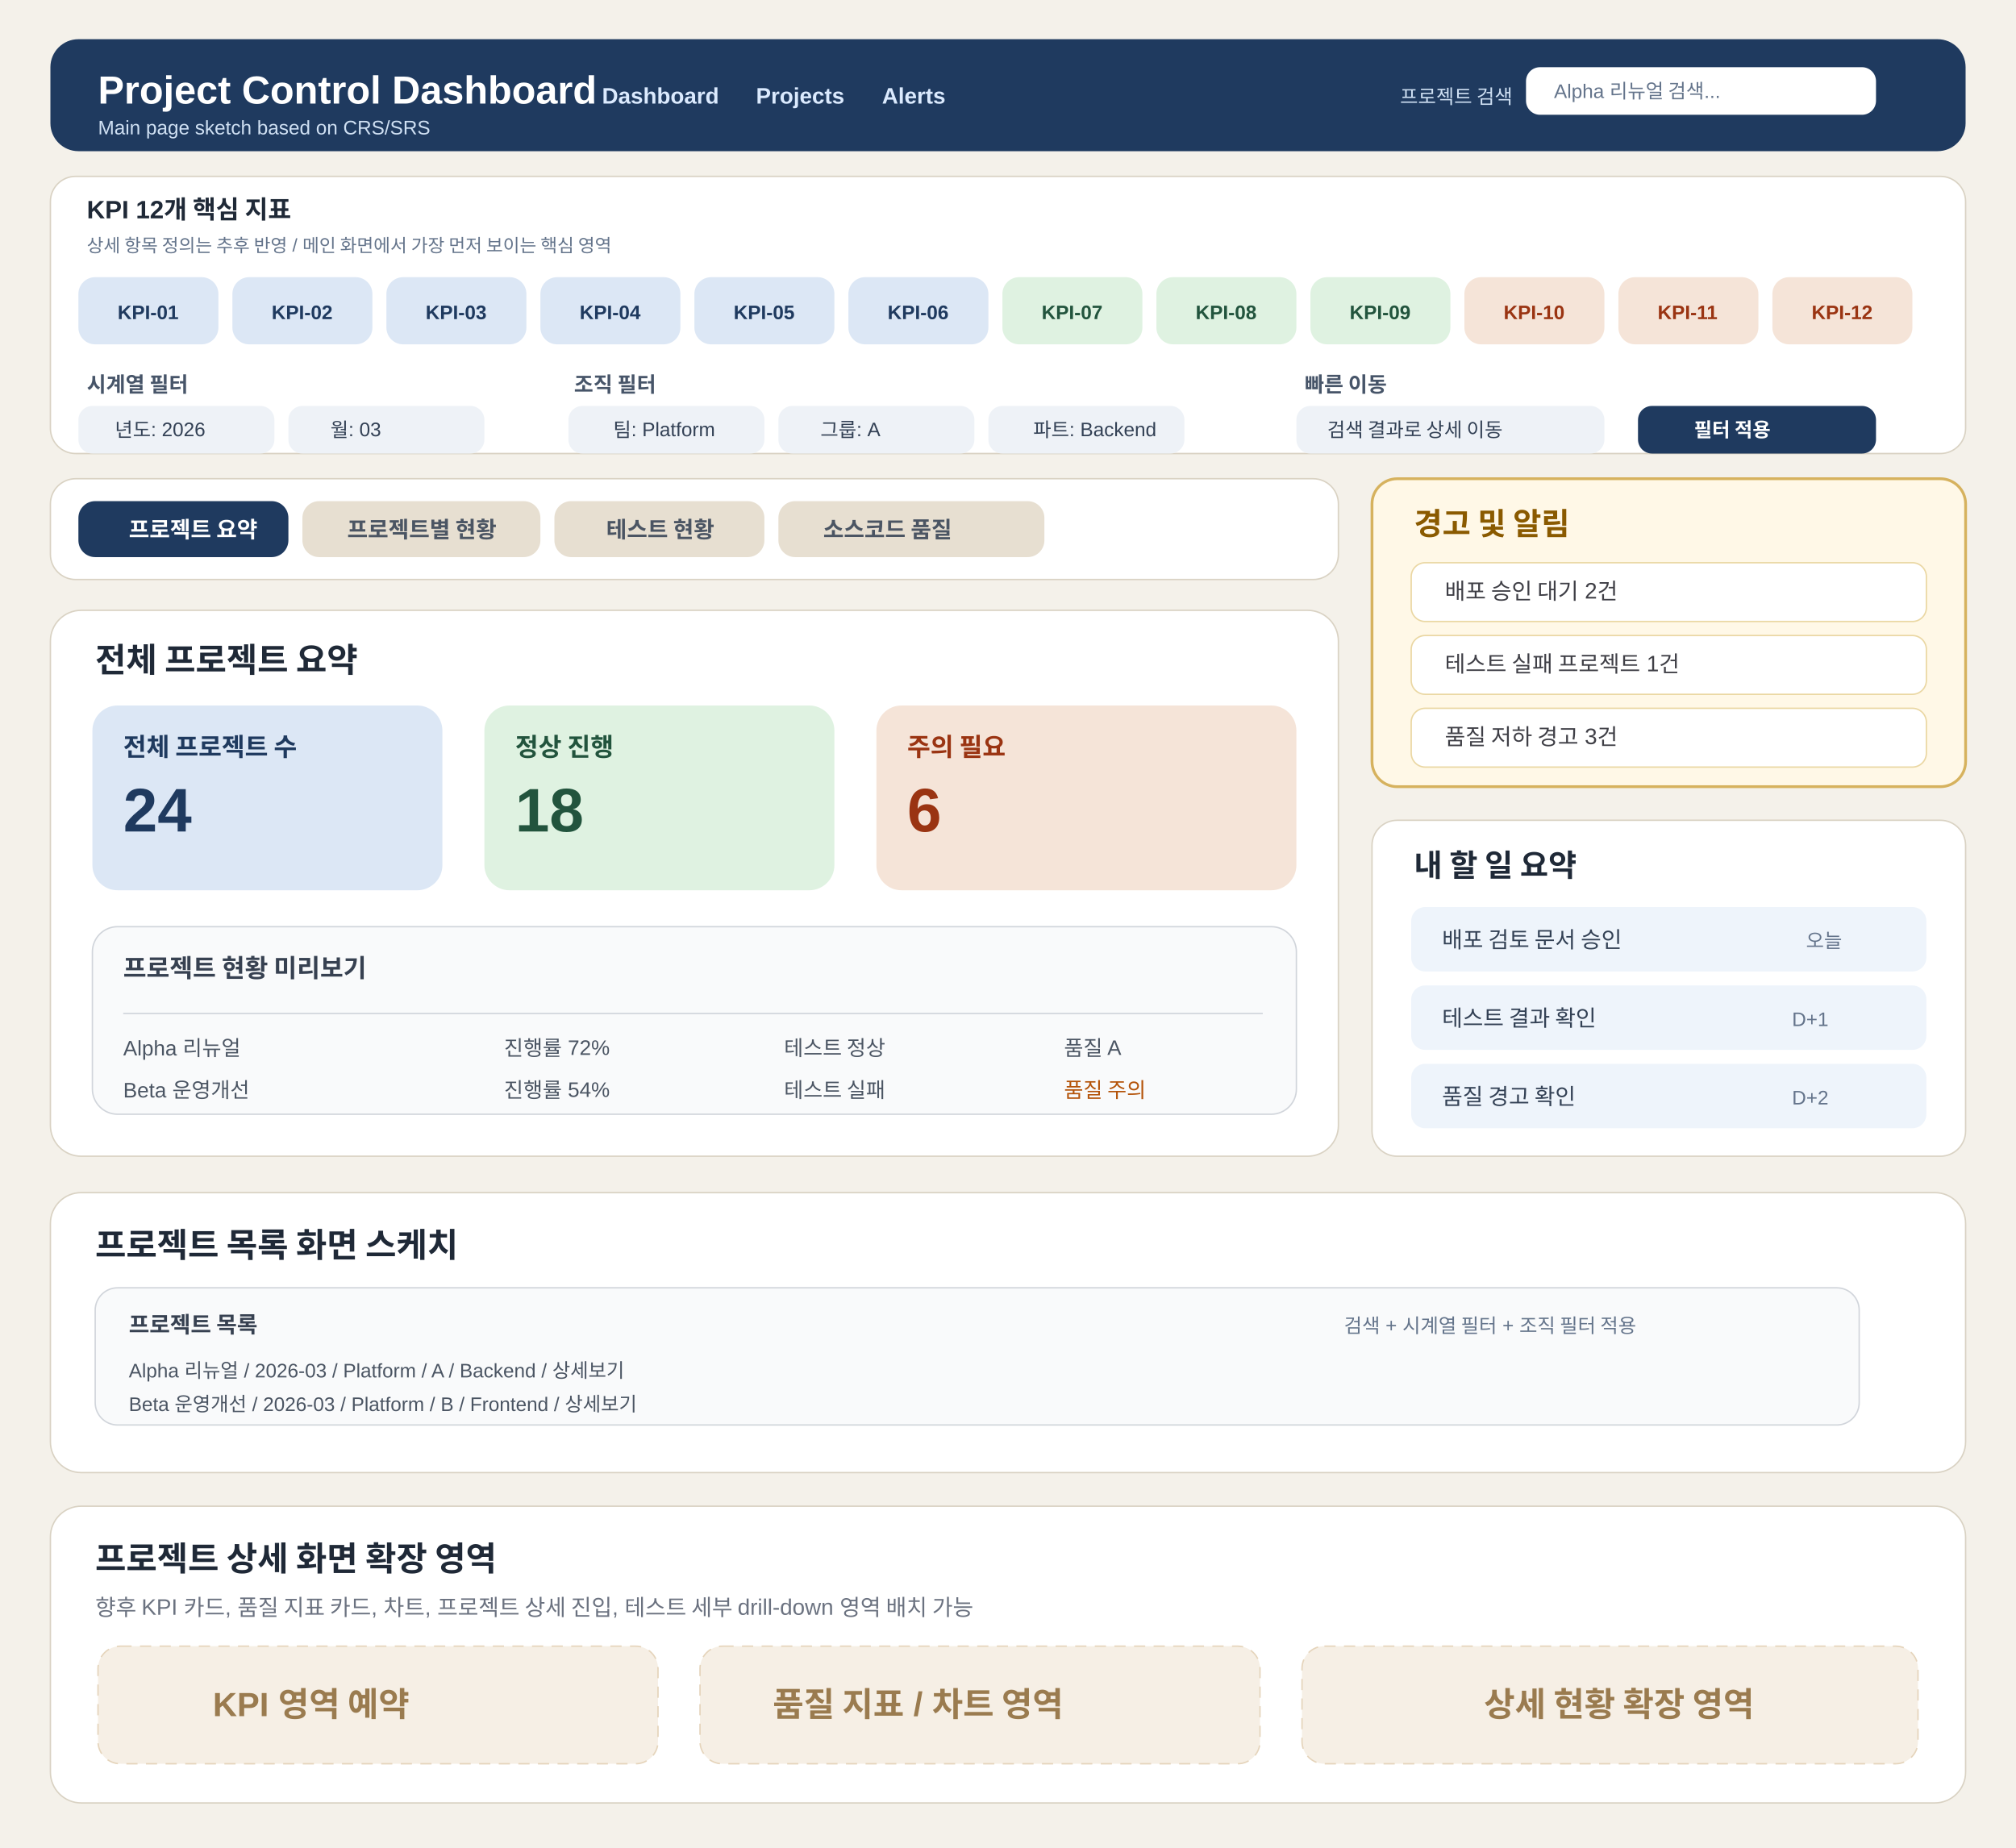
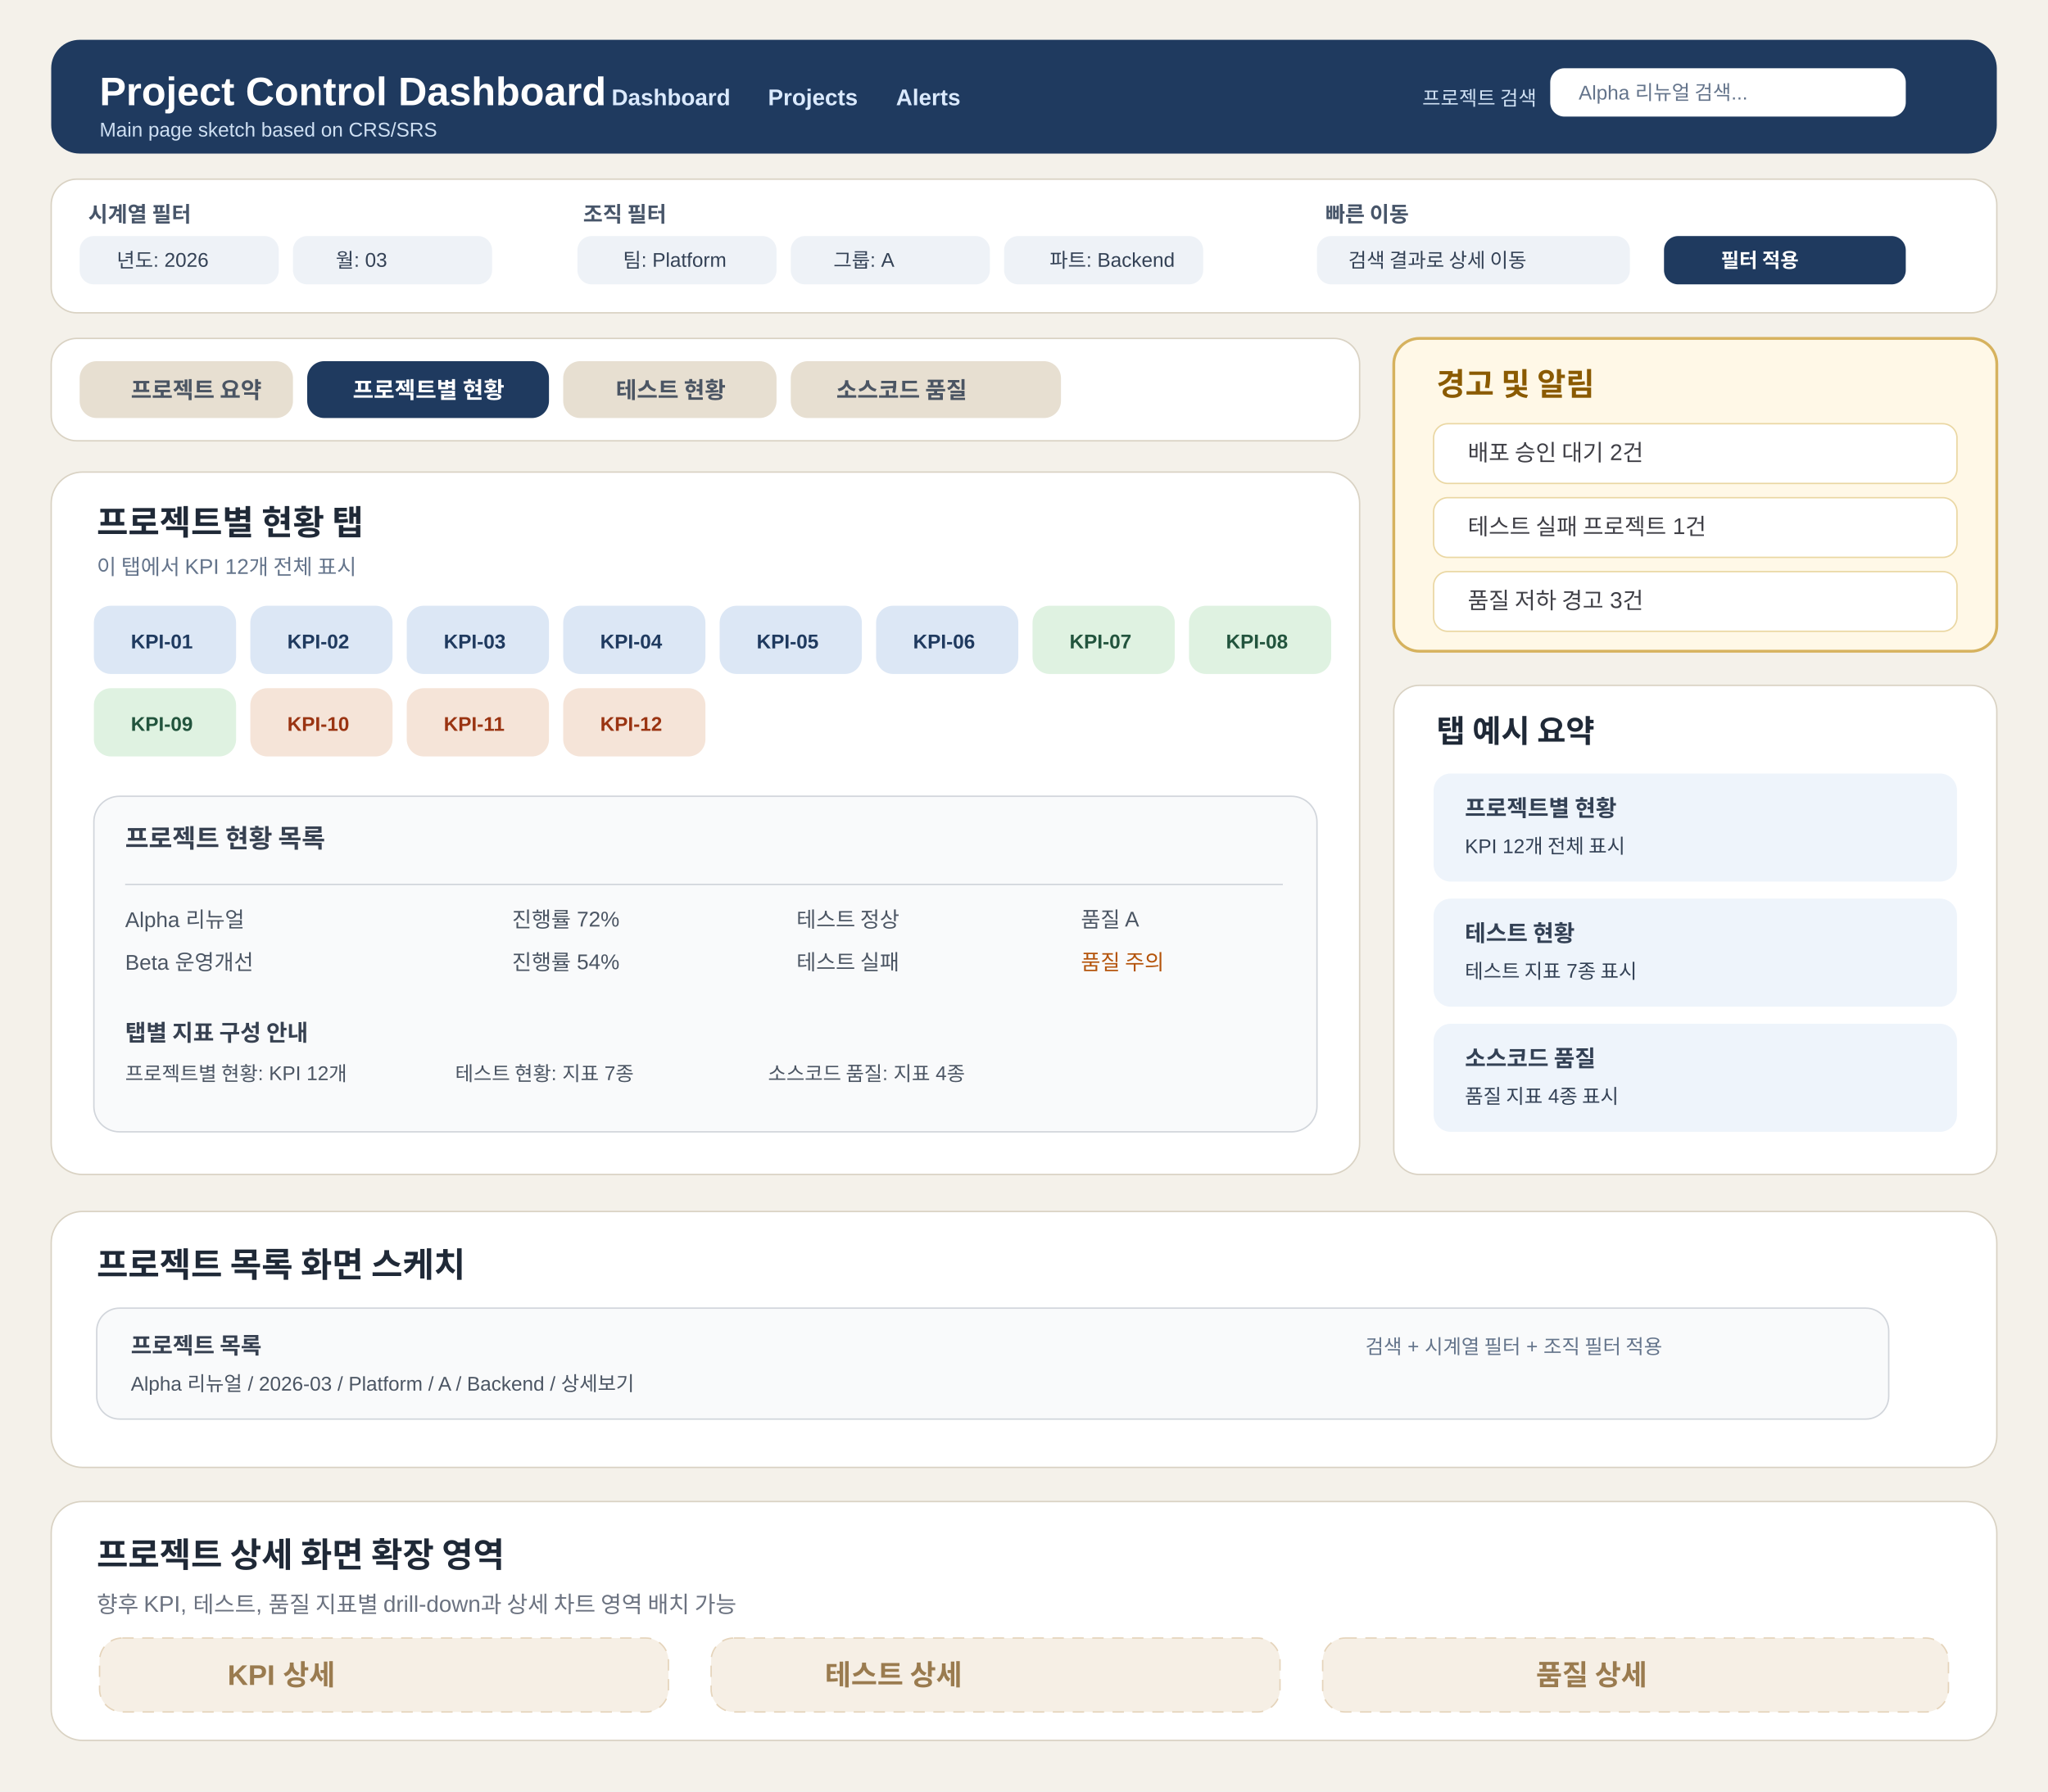
- <svg xmlns="http://www.w3.org/2000/svg" width="1440" height="1320" viewBox="0 0 1440 1320">
-   <rect width="1440" height="1320" fill="#f4f1ea" />
+ <svg xmlns="http://www.w3.org/2000/svg" width="1440" height="1260" viewBox="0 0 1440 1260">
+   <rect width="1440" height="1260" fill="#f4f1ea" />
  <rect x="36" y="28" width="1368" height="80" rx="20" fill="#1f3a5f" />
  <text x="70" y="74" font-family="Arial, sans-serif" font-size="28" font-weight="700" fill="#ffffff">Project Control Dashboard</text>
  <text x="70" y="96" font-family="Arial, sans-serif" font-size="14" fill="#cfe0f3">Main page sketch based on CRS/SRS</text>
  <text x="430" y="74" font-family="Arial, sans-serif" font-size="16" font-weight="700" fill="#dbeafe">Dashboard</text>
  <text x="540" y="74" font-family="Arial, sans-serif" font-size="16" font-weight="700" fill="#dbeafe">Projects</text>
  <text x="630" y="74" font-family="Arial, sans-serif" font-size="16" font-weight="700" fill="#dbeafe">Alerts</text>
  <text x="1000" y="74" font-family="Arial, sans-serif" font-size="14" fill="#cfe0f3">프로젝트 검색</text>
  <rect x="1090" y="48" width="250" height="34" rx="10" fill="#ffffff" />
  <text x="1110" y="70" font-family="Arial, sans-serif" font-size="14" fill="#64748b">Alpha 리뉴얼 검색...</text>
-   <rect x="36" y="126" width="1368" height="198" rx="18" fill="#ffffff" stroke="#d9d2c3" />
-   <text x="62" y="156" font-family="Arial, sans-serif" font-size="18" font-weight="700" fill="#1f2937">KPI 12개 핵심 지표</text>
-   <text x="62" y="180" font-family="Arial, sans-serif" font-size="13" fill="#64748b">상세 항목 정의는 추후 반영 / 메인 화면에서 가장 먼저 보이는 핵심 영역</text>
-   <rect x="56" y="198" width="100" height="48" rx="12" fill="#dce7f5" />
-   <rect x="166" y="198" width="100" height="48" rx="12" fill="#dce7f5" />
-   <rect x="276" y="198" width="100" height="48" rx="12" fill="#dce7f5" />
-   <rect x="386" y="198" width="100" height="48" rx="12" fill="#dce7f5" />
-   <rect x="496" y="198" width="100" height="48" rx="12" fill="#dce7f5" />
-   <rect x="606" y="198" width="100" height="48" rx="12" fill="#dce7f5" />
-   <rect x="716" y="198" width="100" height="48" rx="12" fill="#dff2e1" />
-   <rect x="826" y="198" width="100" height="48" rx="12" fill="#dff2e1" />
-   <rect x="936" y="198" width="100" height="48" rx="12" fill="#dff2e1" />
-   <rect x="1046" y="198" width="100" height="48" rx="12" fill="#f5e4d8" />
-   <rect x="1156" y="198" width="100" height="48" rx="12" fill="#f5e4d8" />
-   <rect x="1266" y="198" width="100" height="48" rx="12" fill="#f5e4d8" />
-   <text x="84" y="228" font-family="Arial, sans-serif" font-size="14" font-weight="700" fill="#1f3a5f">KPI-01</text>
-   <text x="194" y="228" font-family="Arial, sans-serif" font-size="14" font-weight="700" fill="#1f3a5f">KPI-02</text>
-   <text x="304" y="228" font-family="Arial, sans-serif" font-size="14" font-weight="700" fill="#1f3a5f">KPI-03</text>
-   <text x="414" y="228" font-family="Arial, sans-serif" font-size="14" font-weight="700" fill="#1f3a5f">KPI-04</text>
-   <text x="524" y="228" font-family="Arial, sans-serif" font-size="14" font-weight="700" fill="#1f3a5f">KPI-05</text>
-   <text x="634" y="228" font-family="Arial, sans-serif" font-size="14" font-weight="700" fill="#1f3a5f">KPI-06</text>
-   <text x="744" y="228" font-family="Arial, sans-serif" font-size="14" font-weight="700" fill="#22543d">KPI-07</text>
-   <text x="854" y="228" font-family="Arial, sans-serif" font-size="14" font-weight="700" fill="#22543d">KPI-08</text>
-   <text x="964" y="228" font-family="Arial, sans-serif" font-size="14" font-weight="700" fill="#22543d">KPI-09</text>
-   <text x="1074" y="228" font-family="Arial, sans-serif" font-size="14" font-weight="700" fill="#9a3412">KPI-10</text>
-   <text x="1184" y="228" font-family="Arial, sans-serif" font-size="14" font-weight="700" fill="#9a3412">KPI-11</text>
-   <text x="1294" y="228" font-family="Arial, sans-serif" font-size="14" font-weight="700" fill="#9a3412">KPI-12</text>
-   <text x="62" y="280" font-family="Arial, sans-serif" font-size="15" font-weight="700" fill="#475569">시계열 필터</text>
-   <rect x="56" y="290" width="140" height="34" rx="10" fill="#eef2f7" />
-   <rect x="206" y="290" width="140" height="34" rx="10" fill="#eef2f7" />
-   <text x="82" y="312" font-family="Arial, sans-serif" font-size="14" fill="#334155">년도: 2026</text>
-   <text x="236" y="312" font-family="Arial, sans-serif" font-size="14" fill="#334155">월: 03</text>
-   <text x="410" y="280" font-family="Arial, sans-serif" font-size="15" font-weight="700" fill="#475569">조직 필터</text>
-   <rect x="406" y="290" width="140" height="34" rx="10" fill="#eef2f7" />
-   <rect x="556" y="290" width="140" height="34" rx="10" fill="#eef2f7" />
-   <rect x="706" y="290" width="140" height="34" rx="10" fill="#eef2f7" />
-   <text x="438" y="312" font-family="Arial, sans-serif" font-size="14" fill="#334155">팀: Platform</text>
-   <text x="586" y="312" font-family="Arial, sans-serif" font-size="14" fill="#334155">그룹: A</text>
-   <text x="738" y="312" font-family="Arial, sans-serif" font-size="14" fill="#334155">파트: Backend</text>
-   <text x="932" y="280" font-family="Arial, sans-serif" font-size="15" font-weight="700" fill="#475569">빠른 이동</text>
-   <rect x="926" y="290" width="220" height="34" rx="10" fill="#eef2f7" />
-   <text x="948" y="312" font-family="Arial, sans-serif" font-size="14" fill="#334155">검색 결과로 상세 이동</text>
-   <rect x="1170" y="290" width="170" height="34" rx="10" fill="#1f3a5f" />
-   <text x="1210" y="312" font-family="Arial, sans-serif" font-size="14" font-weight="700" fill="#ffffff">필터 적용</text>
-   <rect x="36" y="342" width="920" height="72" rx="18" fill="#ffffff" stroke="#d9d2c3" />
-   <rect x="56" y="358" width="150" height="40" rx="12" fill="#1f3a5f" />
-   <rect x="216" y="358" width="170" height="40" rx="12" fill="#e7dfd1" />
-   <rect x="396" y="358" width="150" height="40" rx="12" fill="#e7dfd1" />
-   <rect x="556" y="358" width="190" height="40" rx="12" fill="#e7dfd1" />
-   <text x="92" y="384" font-family="Arial, sans-serif" font-size="16" font-weight="700" fill="#ffffff">프로젝트 요약</text>
-   <text x="248" y="384" font-family="Arial, sans-serif" font-size="16" font-weight="700" fill="#4b5563">프로젝트별 현황</text>
-   <text x="433" y="384" font-family="Arial, sans-serif" font-size="16" font-weight="700" fill="#4b5563">테스트 현황</text>
-   <text x="588" y="384" font-family="Arial, sans-serif" font-size="16" font-weight="700" fill="#4b5563">소스코드 품질</text>
-   <rect x="980" y="342" width="424" height="220" rx="18" fill="#fff8e7" stroke="#d6b25e" stroke-width="2" />
-   <text x="1010" y="382" font-family="Arial, sans-serif" font-size="22" font-weight="700" fill="#8a5a00">경고 및 알림</text>
+   <rect x="36" y="126" width="1368" height="94" rx="18" fill="#ffffff" stroke="#d9d2c3" />
+   <text x="62" y="156" font-family="Arial, sans-serif" font-size="15" font-weight="700" fill="#475569">시계열 필터</text>
+   <rect x="56" y="166" width="140" height="34" rx="10" fill="#eef2f7" />
+   <rect x="206" y="166" width="140" height="34" rx="10" fill="#eef2f7" />
+   <text x="82" y="188" font-family="Arial, sans-serif" font-size="14" fill="#334155">년도: 2026</text>
+   <text x="236" y="188" font-family="Arial, sans-serif" font-size="14" fill="#334155">월: 03</text>
+   <text x="410" y="156" font-family="Arial, sans-serif" font-size="15" font-weight="700" fill="#475569">조직 필터</text>
+   <rect x="406" y="166" width="140" height="34" rx="10" fill="#eef2f7" />
+   <rect x="556" y="166" width="140" height="34" rx="10" fill="#eef2f7" />
+   <rect x="706" y="166" width="140" height="34" rx="10" fill="#eef2f7" />
+   <text x="438" y="188" font-family="Arial, sans-serif" font-size="14" fill="#334155">팀: Platform</text>
+   <text x="586" y="188" font-family="Arial, sans-serif" font-size="14" fill="#334155">그룹: A</text>
+   <text x="738" y="188" font-family="Arial, sans-serif" font-size="14" fill="#334155">파트: Backend</text>
+   <text x="932" y="156" font-family="Arial, sans-serif" font-size="15" font-weight="700" fill="#475569">빠른 이동</text>
+   <rect x="926" y="166" width="220" height="34" rx="10" fill="#eef2f7" />
+   <text x="948" y="188" font-family="Arial, sans-serif" font-size="14" fill="#334155">검색 결과로 상세 이동</text>
+   <rect x="1170" y="166" width="170" height="34" rx="10" fill="#1f3a5f" />
+   <text x="1210" y="188" font-family="Arial, sans-serif" font-size="14" font-weight="700" fill="#ffffff">필터 적용</text>
+   <rect x="36" y="238" width="920" height="72" rx="18" fill="#ffffff" stroke="#d9d2c3" />
+   <rect x="56" y="254" width="150" height="40" rx="12" fill="#e7dfd1" />
+   <rect x="216" y="254" width="170" height="40" rx="12" fill="#1f3a5f" />
+   <rect x="396" y="254" width="150" height="40" rx="12" fill="#e7dfd1" />
+   <rect x="556" y="254" width="190" height="40" rx="12" fill="#e7dfd1" />
+   <text x="92" y="280" font-family="Arial, sans-serif" font-size="16" font-weight="700" fill="#4b5563">프로젝트 요약</text>
+   <text x="248" y="280" font-family="Arial, sans-serif" font-size="16" font-weight="700" fill="#ffffff">프로젝트별 현황</text>
+   <text x="433" y="280" font-family="Arial, sans-serif" font-size="16" font-weight="700" fill="#4b5563">테스트 현황</text>
+   <text x="588" y="280" font-family="Arial, sans-serif" font-size="16" font-weight="700" fill="#4b5563">소스코드 품질</text>
+   <rect x="980" y="238" width="424" height="220" rx="18" fill="#fff8e7" stroke="#d6b25e" stroke-width="2" />
+   <text x="1010" y="278" font-family="Arial, sans-serif" font-size="22" font-weight="700" fill="#8a5a00">경고 및 알림</text>
+   <rect x="1008" y="298" width="368" height="42" rx="10" fill="#ffffff" stroke="#ead7a3" />
+   <rect x="1008" y="350" width="368" height="42" rx="10" fill="#ffffff" stroke="#ead7a3" />
  <rect x="1008" y="402" width="368" height="42" rx="10" fill="#ffffff" stroke="#ead7a3" />
-   <rect x="1008" y="454" width="368" height="42" rx="10" fill="#ffffff" stroke="#ead7a3" />
-   <rect x="1008" y="506" width="368" height="42" rx="10" fill="#ffffff" stroke="#ead7a3" />
-   <text x="1032" y="428" font-family="Arial, sans-serif" font-size="16" fill="#3f3f46">배포 승인 대기 2건</text>
-   <text x="1032" y="480" font-family="Arial, sans-serif" font-size="16" fill="#3f3f46">테스트 실패 프로젝트 1건</text>
-   <text x="1032" y="532" font-family="Arial, sans-serif" font-size="16" fill="#3f3f46">품질 저하 경고 3건</text>
-   <rect x="36" y="436" width="920" height="390" rx="22" fill="#ffffff" stroke="#d9d2c3" />
-   <text x="68" y="480" font-family="Arial, sans-serif" font-size="24" font-weight="700" fill="#1f2937">전체 프로젝트 요약</text>
-   <rect x="66" y="504" width="250" height="132" rx="18" fill="#dce7f5" />
-   <rect x="346" y="504" width="250" height="132" rx="18" fill="#dff2e1" />
-   <rect x="626" y="504" width="300" height="132" rx="18" fill="#f5e4d8" />
-   <text x="88" y="540" font-family="Arial, sans-serif" font-size="18" font-weight="700" fill="#1f3a5f">전체 프로젝트 수</text>
-   <text x="88" y="594" font-family="Arial, sans-serif" font-size="44" font-weight="700" fill="#1f3a5f">24</text>
-   <text x="368" y="540" font-family="Arial, sans-serif" font-size="18" font-weight="700" fill="#22543d">정상 진행</text>
-   <text x="368" y="594" font-family="Arial, sans-serif" font-size="44" font-weight="700" fill="#22543d">18</text>
-   <text x="648" y="540" font-family="Arial, sans-serif" font-size="18" font-weight="700" fill="#9a3412">주의 필요</text>
-   <text x="648" y="594" font-family="Arial, sans-serif" font-size="44" font-weight="700" fill="#9a3412">6</text>
-   <rect x="66" y="662" width="860" height="134" rx="18" fill="#f9fafb" stroke="#d1d5db" />
-   <text x="88" y="698" font-family="Arial, sans-serif" font-size="18" font-weight="700" fill="#374151">프로젝트 현황 미리보기</text>
-   <line x1="88" y1="724" x2="902" y2="724" stroke="#d1d5db" />
-   <text x="88" y="754" font-family="Arial, sans-serif" font-size="15" fill="#4b5563">Alpha 리뉴얼</text>
-   <text x="360" y="754" font-family="Arial, sans-serif" font-size="15" fill="#4b5563">진행률 72%</text>
-   <text x="560" y="754" font-family="Arial, sans-serif" font-size="15" fill="#4b5563">테스트 정상</text>
-   <text x="760" y="754" font-family="Arial, sans-serif" font-size="15" fill="#4b5563">품질 A</text>
-   <text x="88" y="784" font-family="Arial, sans-serif" font-size="15" fill="#4b5563">Beta 운영개선</text>
-   <text x="360" y="784" font-family="Arial, sans-serif" font-size="15" fill="#4b5563">진행률 54%</text>
-   <text x="560" y="784" font-family="Arial, sans-serif" font-size="15" fill="#4b5563">테스트 실패</text>
-   <text x="760" y="784" font-family="Arial, sans-serif" font-size="15" fill="#b45309">품질 주의</text>
-   <rect x="980" y="586" width="424" height="240" rx="18" fill="#ffffff" stroke="#d9d2c3" />
-   <text x="1010" y="626" font-family="Arial, sans-serif" font-size="22" font-weight="700" fill="#1f2937">내 할 일 요약</text>
-   <rect x="1008" y="648" width="368" height="46" rx="10" fill="#eef4fb" />
-   <rect x="1008" y="704" width="368" height="46" rx="10" fill="#eef4fb" />
-   <rect x="1008" y="760" width="368" height="46" rx="10" fill="#eef4fb" />
-   <text x="1030" y="677" font-family="Arial, sans-serif" font-size="16" fill="#334155">배포 검토 문서 승인</text>
-   <text x="1290" y="677" font-family="Arial, sans-serif" font-size="14" fill="#64748b">오늘</text>
-   <text x="1030" y="733" font-family="Arial, sans-serif" font-size="16" fill="#334155">테스트 결과 확인</text>
-   <text x="1280" y="733" font-family="Arial, sans-serif" font-size="14" fill="#64748b">D+1</text>
-   <text x="1030" y="789" font-family="Arial, sans-serif" font-size="16" fill="#334155">품질 경고 확인</text>
-   <text x="1280" y="789" font-family="Arial, sans-serif" font-size="14" fill="#64748b">D+2</text>
-   <rect x="36" y="852" width="1368" height="200" rx="22" fill="#ffffff" stroke="#d9d2c3" />
+   <text x="1032" y="324" font-family="Arial, sans-serif" font-size="16" fill="#3f3f46">배포 승인 대기 2건</text>
+   <text x="1032" y="376" font-family="Arial, sans-serif" font-size="16" fill="#3f3f46">테스트 실패 프로젝트 1건</text>
+   <text x="1032" y="428" font-family="Arial, sans-serif" font-size="16" fill="#3f3f46">품질 저하 경고 3건</text>
+   <rect x="36" y="332" width="920" height="494" rx="22" fill="#ffffff" stroke="#d9d2c3" />
+   <text x="68" y="376" font-family="Arial, sans-serif" font-size="24" font-weight="700" fill="#1f2937">프로젝트별 현황 탭</text>
+   <text x="68" y="404" font-family="Arial, sans-serif" font-size="15" fill="#64748b">이 탭에서 KPI 12개 전체 표시</text>
+   <rect x="66" y="426" width="100" height="48" rx="12" fill="#dce7f5" />
+   <rect x="176" y="426" width="100" height="48" rx="12" fill="#dce7f5" />
+   <rect x="286" y="426" width="100" height="48" rx="12" fill="#dce7f5" />
+   <rect x="396" y="426" width="100" height="48" rx="12" fill="#dce7f5" />
+   <rect x="506" y="426" width="100" height="48" rx="12" fill="#dce7f5" />
+   <rect x="616" y="426" width="100" height="48" rx="12" fill="#dce7f5" />
+   <rect x="726" y="426" width="100" height="48" rx="12" fill="#dff2e1" />
+   <rect x="836" y="426" width="100" height="48" rx="12" fill="#dff2e1" />
+   <rect x="66" y="484" width="100" height="48" rx="12" fill="#dff2e1" />
+   <rect x="176" y="484" width="100" height="48" rx="12" fill="#f5e4d8" />
+   <rect x="286" y="484" width="100" height="48" rx="12" fill="#f5e4d8" />
+   <rect x="396" y="484" width="100" height="48" rx="12" fill="#f5e4d8" />
+   <text x="92" y="456" font-family="Arial, sans-serif" font-size="14" font-weight="700" fill="#1f3a5f">KPI-01</text>
+   <text x="202" y="456" font-family="Arial, sans-serif" font-size="14" font-weight="700" fill="#1f3a5f">KPI-02</text>
+   <text x="312" y="456" font-family="Arial, sans-serif" font-size="14" font-weight="700" fill="#1f3a5f">KPI-03</text>
+   <text x="422" y="456" font-family="Arial, sans-serif" font-size="14" font-weight="700" fill="#1f3a5f">KPI-04</text>
+   <text x="532" y="456" font-family="Arial, sans-serif" font-size="14" font-weight="700" fill="#1f3a5f">KPI-05</text>
+   <text x="642" y="456" font-family="Arial, sans-serif" font-size="14" font-weight="700" fill="#1f3a5f">KPI-06</text>
+   <text x="752" y="456" font-family="Arial, sans-serif" font-size="14" font-weight="700" fill="#22543d">KPI-07</text>
+   <text x="862" y="456" font-family="Arial, sans-serif" font-size="14" font-weight="700" fill="#22543d">KPI-08</text>
+   <text x="92" y="514" font-family="Arial, sans-serif" font-size="14" font-weight="700" fill="#22543d">KPI-09</text>
+   <text x="202" y="514" font-family="Arial, sans-serif" font-size="14" font-weight="700" fill="#9a3412">KPI-10</text>
+   <text x="312" y="514" font-family="Arial, sans-serif" font-size="14" font-weight="700" fill="#9a3412">KPI-11</text>
+   <text x="422" y="514" font-family="Arial, sans-serif" font-size="14" font-weight="700" fill="#9a3412">KPI-12</text>
+   <rect x="66" y="560" width="860" height="236" rx="18" fill="#f9fafb" stroke="#d1d5db" />
+   <text x="88" y="596" font-family="Arial, sans-serif" font-size="18" font-weight="700" fill="#374151">프로젝트 현황 목록</text>
+   <line x1="88" y1="622" x2="902" y2="622" stroke="#d1d5db" />
+   <text x="88" y="652" font-family="Arial, sans-serif" font-size="15" fill="#4b5563">Alpha 리뉴얼</text>
+   <text x="360" y="652" font-family="Arial, sans-serif" font-size="15" fill="#4b5563">진행률 72%</text>
+   <text x="560" y="652" font-family="Arial, sans-serif" font-size="15" fill="#4b5563">테스트 정상</text>
+   <text x="760" y="652" font-family="Arial, sans-serif" font-size="15" fill="#4b5563">품질 A</text>
+   <text x="88" y="682" font-family="Arial, sans-serif" font-size="15" fill="#4b5563">Beta 운영개선</text>
+   <text x="360" y="682" font-family="Arial, sans-serif" font-size="15" fill="#4b5563">진행률 54%</text>
+   <text x="560" y="682" font-family="Arial, sans-serif" font-size="15" fill="#4b5563">테스트 실패</text>
+   <text x="760" y="682" font-family="Arial, sans-serif" font-size="15" fill="#b45309">품질 주의</text>
+   <text x="88" y="732" font-family="Arial, sans-serif" font-size="16" font-weight="700" fill="#374151">탭별 지표 구성 안내</text>
+   <text x="88" y="760" font-family="Arial, sans-serif" font-size="14" fill="#4b5563">프로젝트별 현황: KPI 12개</text>
+   <text x="320" y="760" font-family="Arial, sans-serif" font-size="14" fill="#4b5563">테스트 현황: 지표 7종</text>
+   <text x="540" y="760" font-family="Arial, sans-serif" font-size="14" fill="#4b5563">소스코드 품질: 지표 4종</text>
+   <rect x="980" y="482" width="424" height="344" rx="18" fill="#ffffff" stroke="#d9d2c3" />
+   <text x="1010" y="522" font-family="Arial, sans-serif" font-size="22" font-weight="700" fill="#1f2937">탭 예시 요약</text>
+   <rect x="1008" y="544" width="368" height="76" rx="12" fill="#eef4fb" />
+   <rect x="1008" y="632" width="368" height="76" rx="12" fill="#eef4fb" />
+   <rect x="1008" y="720" width="368" height="76" rx="12" fill="#eef4fb" />
+   <text x="1030" y="574" font-family="Arial, sans-serif" font-size="16" font-weight="700" fill="#334155">프로젝트별 현황</text>
+   <text x="1030" y="600" font-family="Arial, sans-serif" font-size="14" fill="#334155">KPI 12개 전체 표시</text>
+   <text x="1030" y="662" font-family="Arial, sans-serif" font-size="16" font-weight="700" fill="#334155">테스트 현황</text>
+   <text x="1030" y="688" font-family="Arial, sans-serif" font-size="14" fill="#334155">테스트 지표 7종 표시</text>
+   <text x="1030" y="750" font-family="Arial, sans-serif" font-size="16" font-weight="700" fill="#334155">소스코드 품질</text>
+   <text x="1030" y="776" font-family="Arial, sans-serif" font-size="14" fill="#334155">품질 지표 4종 표시</text>
+   <rect x="36" y="852" width="1368" height="180" rx="22" fill="#ffffff" stroke="#d9d2c3" />
  <text x="68" y="898" font-family="Arial, sans-serif" font-size="24" font-weight="700" fill="#1f2937">프로젝트 목록 화면 스케치</text>
-   <rect x="68" y="920" width="1260" height="98" rx="16" fill="#f9fafb" stroke="#d1d5db" />
+   <rect x="68" y="920" width="1260" height="78" rx="16" fill="#f9fafb" stroke="#d1d5db" />
  <text x="92" y="952" font-family="Arial, sans-serif" font-size="16" font-weight="700" fill="#374151">프로젝트 목록</text>
-   <text x="92" y="984" font-family="Arial, sans-serif" font-size="14" fill="#4b5563">Alpha 리뉴얼 / 2026-03 / Platform / A / Backend / 상세보기</text>
-   <text x="92" y="1008" font-family="Arial, sans-serif" font-size="14" fill="#4b5563">Beta 운영개선 / 2026-03 / Platform / B / Frontend / 상세보기</text>
+   <text x="92" y="978" font-family="Arial, sans-serif" font-size="14" fill="#4b5563">Alpha 리뉴얼 / 2026-03 / Platform / A / Backend / 상세보기</text>
  <text x="960" y="952" font-family="Arial, sans-serif" font-size="14" fill="#64748b">검색 + 시계열 필터 + 조직 필터 적용</text>
-   <rect x="36" y="1076" width="1368" height="212" rx="22" fill="#ffffff" stroke="#d9d2c3" />
-   <text x="68" y="1122" font-family="Arial, sans-serif" font-size="24" font-weight="700" fill="#1f2937">프로젝트 상세 화면 확장 영역</text>
-   <text x="68" y="1154" font-family="Arial, sans-serif" font-size="16" fill="#6b7280">향후 KPI 카드, 품질 지표 카드, 차트, 프로젝트 상세 진입, 테스트 세부 drill-down 영역 배치 가능</text>
-   <rect x="70" y="1176" width="400" height="84" rx="16" fill="#f6efe5" stroke="#e5d4bb" stroke-dasharray="8 6" />
-   <rect x="500" y="1176" width="400" height="84" rx="16" fill="#f6efe5" stroke="#e5d4bb" stroke-dasharray="8 6" />
-   <rect x="930" y="1176" width="440" height="84" rx="16" fill="#f6efe5" stroke="#e5d4bb" stroke-dasharray="8 6" />
-   <text x="152" y="1226" font-family="Arial, sans-serif" font-size="24" font-weight="700" fill="#9a7b4f">KPI 영역 예약</text>
-   <text x="552" y="1226" font-family="Arial, sans-serif" font-size="24" font-weight="700" fill="#9a7b4f">품질 지표 / 차트 영역</text>
-   <text x="1060" y="1226" font-family="Arial, sans-serif" font-size="24" font-weight="700" fill="#9a7b4f">상세 현황 확장 영역</text>
+   <rect x="36" y="1056" width="1368" height="168" rx="22" fill="#ffffff" stroke="#d9d2c3" />
+   <text x="68" y="1102" font-family="Arial, sans-serif" font-size="24" font-weight="700" fill="#1f2937">프로젝트 상세 화면 확장 영역</text>
+   <text x="68" y="1134" font-family="Arial, sans-serif" font-size="16" fill="#6b7280">향후 KPI, 테스트, 품질 지표별 drill-down과 상세 차트 영역 배치 가능</text>
+   <rect x="70" y="1152" width="400" height="52" rx="16" fill="#f6efe5" stroke="#e5d4bb" stroke-dasharray="8 6" />
+   <rect x="500" y="1152" width="400" height="52" rx="16" fill="#f6efe5" stroke="#e5d4bb" stroke-dasharray="8 6" />
+   <rect x="930" y="1152" width="440" height="52" rx="16" fill="#f6efe5" stroke="#e5d4bb" stroke-dasharray="8 6" />
+   <text x="160" y="1185" font-family="Arial, sans-serif" font-size="20" font-weight="700" fill="#9a7b4f">KPI 상세</text>
+   <text x="580" y="1185" font-family="Arial, sans-serif" font-size="20" font-weight="700" fill="#9a7b4f">테스트 상세</text>
+   <text x="1080" y="1185" font-family="Arial, sans-serif" font-size="20" font-weight="700" fill="#9a7b4f">품질 상세</text>
</svg>
